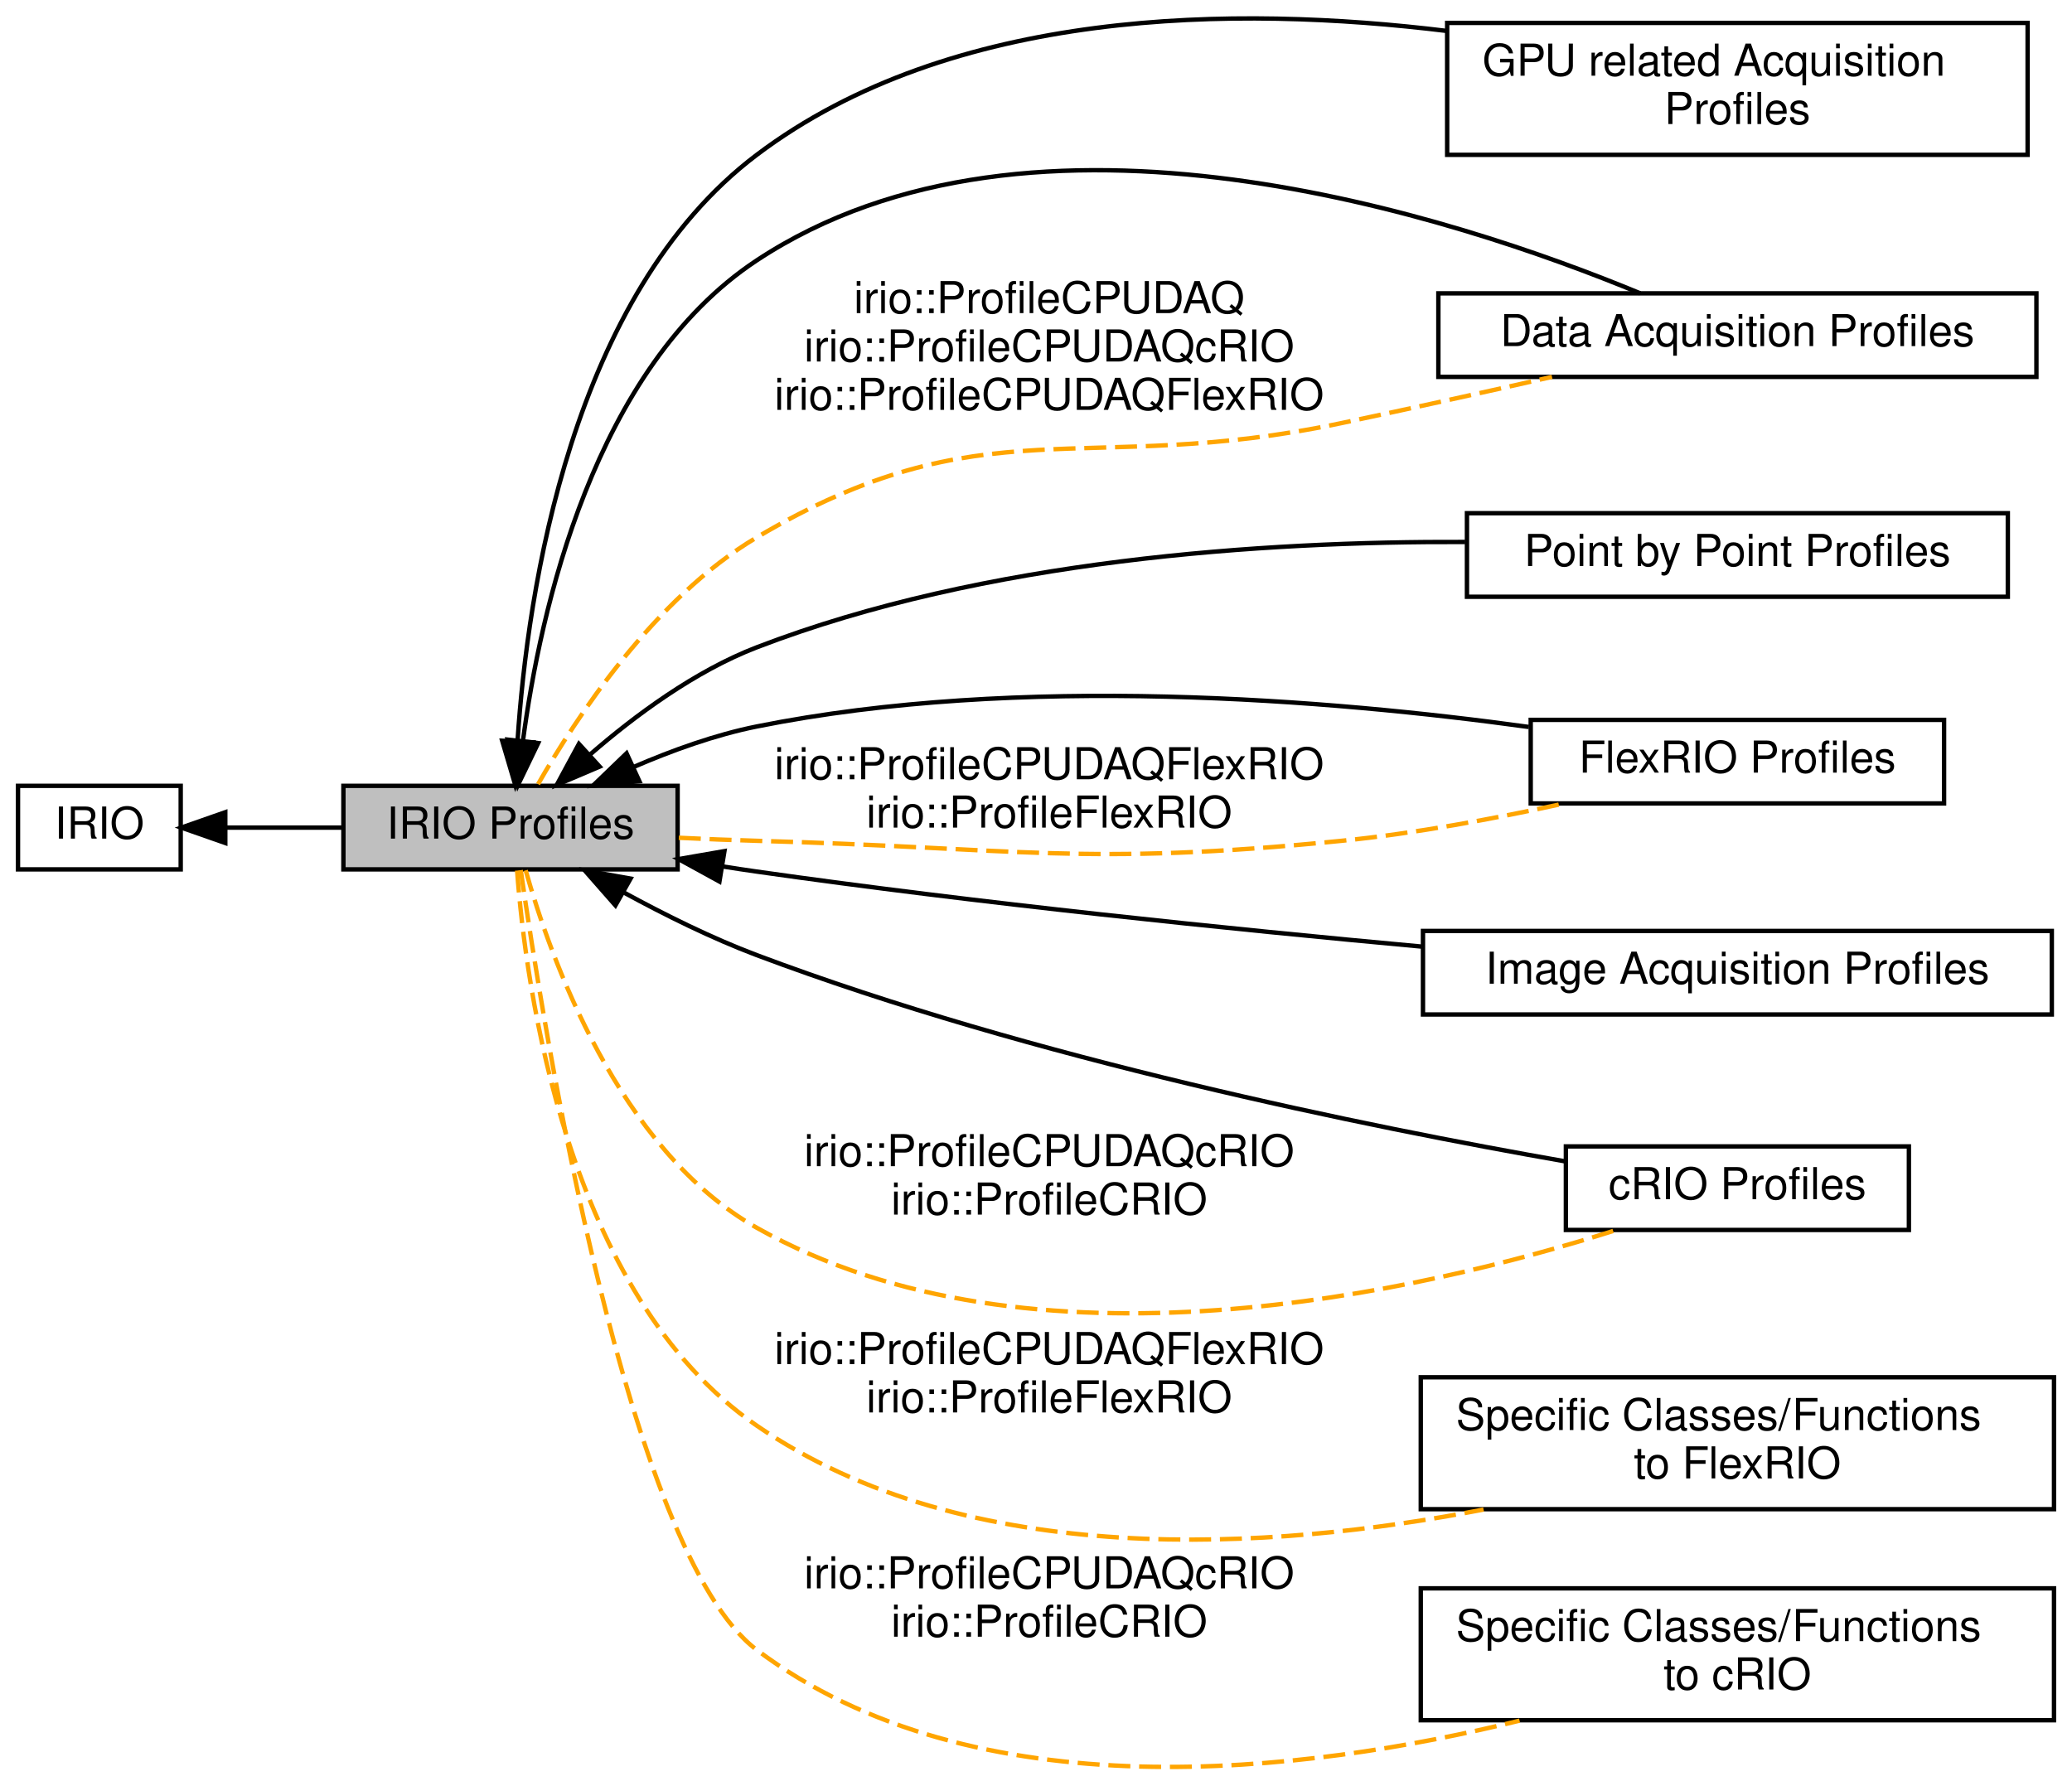
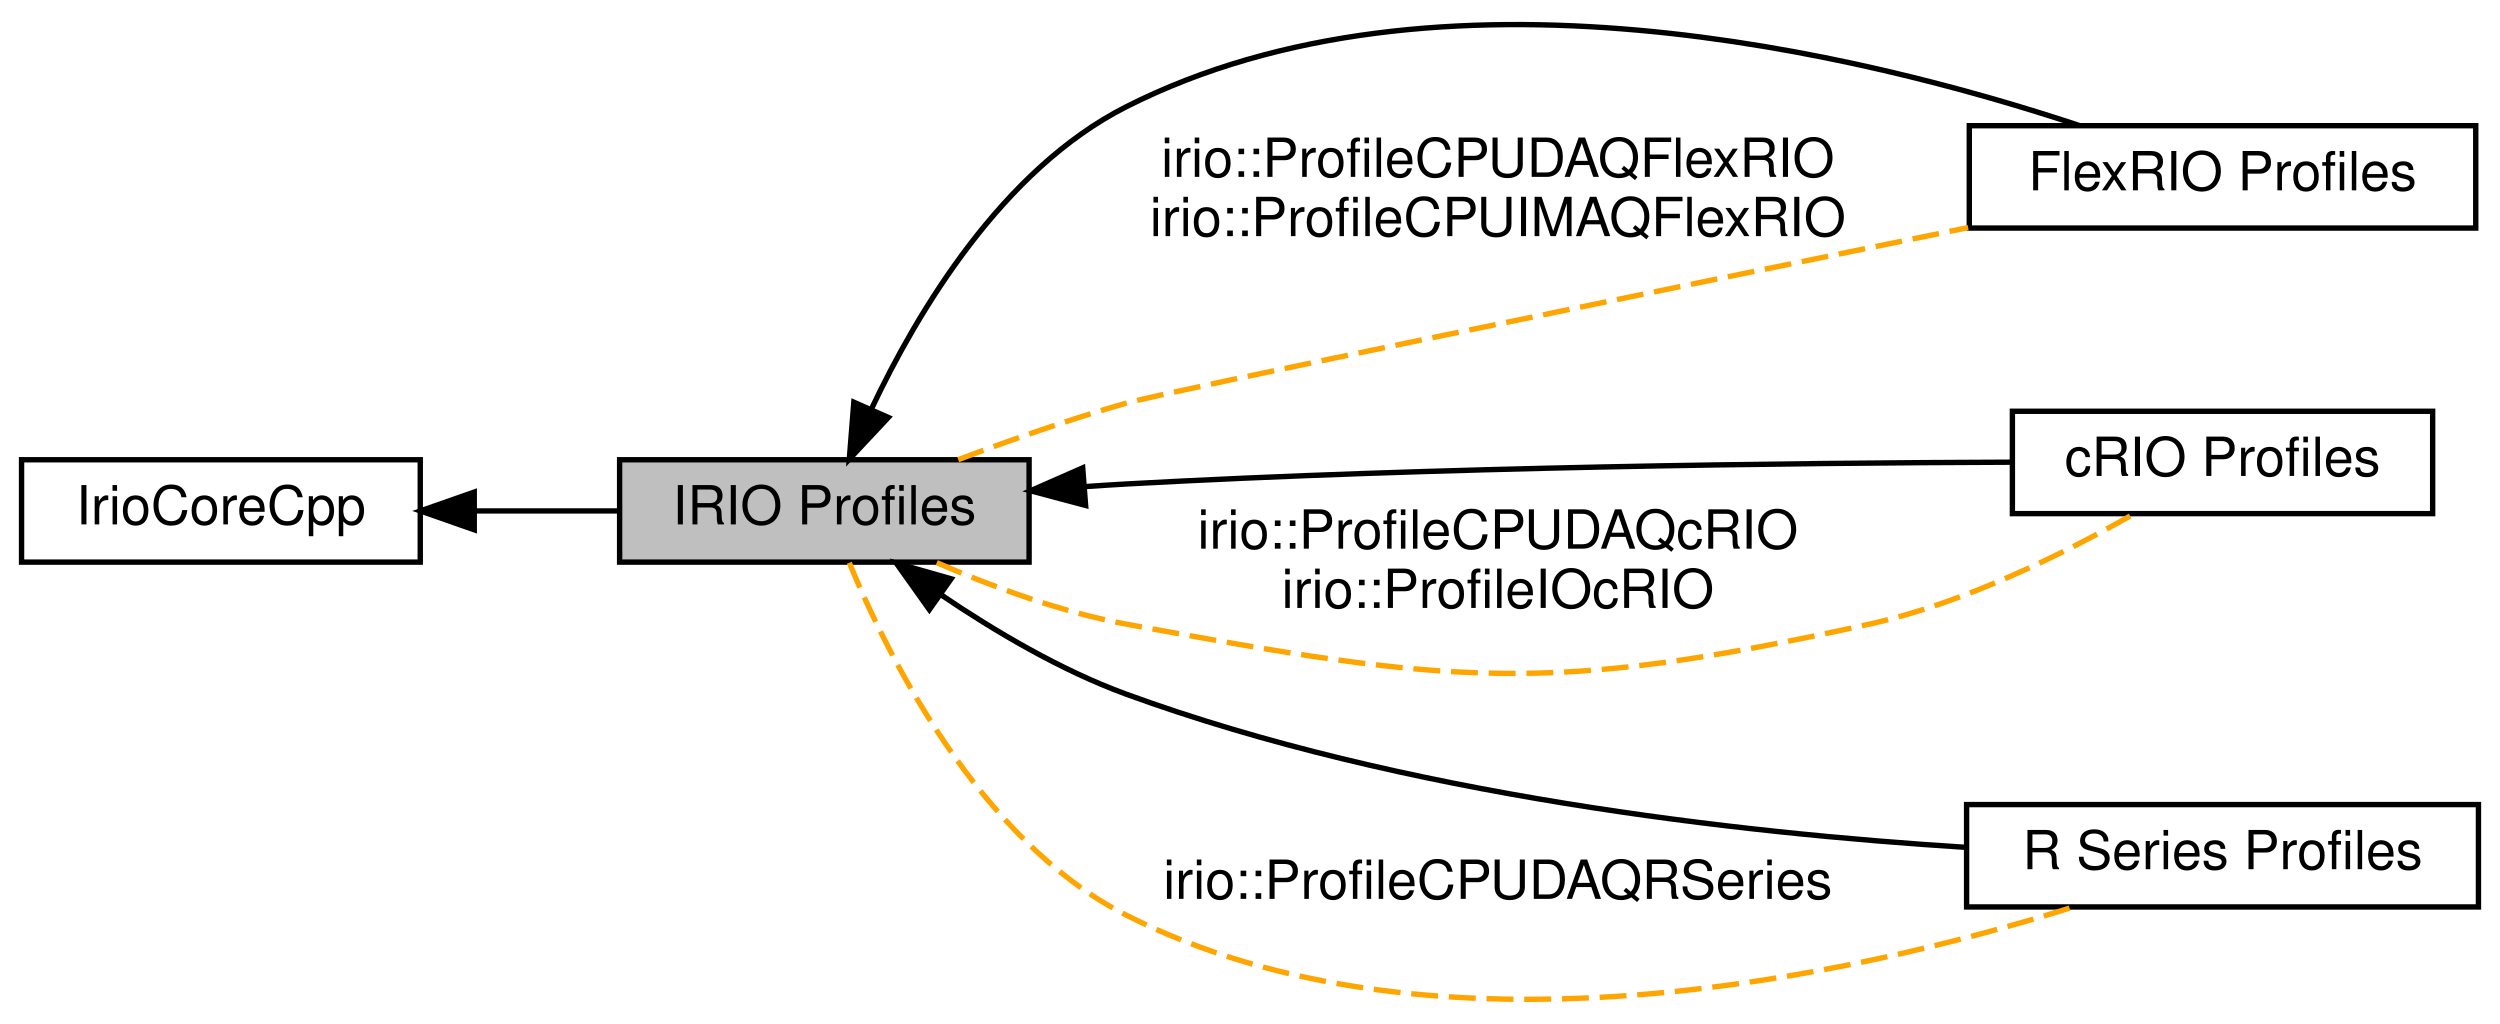
- <svg xmlns="http://www.w3.org/2000/svg" xmlns:xlink="http://www.w3.org/1999/xlink" width="471pt" height="406pt" viewBox="0.00 0.00 471.00 406.16">
-   <g id="graph0" class="graph" transform="scale(1 1) rotate(0) translate(4 402.16)">
+ <svg xmlns="http://www.w3.org/2000/svg" xmlns:xlink="http://www.w3.org/1999/xlink" width="464pt" height="190pt" viewBox="0.00 0.00 464.00 189.82">
+   <g id="graph0" class="graph" transform="scale(1 1) rotate(0) translate(4 185.82)">
    <g id="node1" class="node">
      <g id="a_node1">
-         <a xlink:href="group__ProfilesGPU.html" target="_top" xlink:title=" ">
-           <polygon fill="none" stroke="black" points="457,-396.95 325,-396.95 325,-366.95 457,-366.95 457,-396.95" />
-           <text text-anchor="start" x="333" y="-384.95" font-family="Helvetica,sans-Serif" font-size="10.00">GPU related Acquisition</text>
-           <text text-anchor="middle" x="391" y="-373.95" font-family="Helvetica,sans-Serif" font-size="10.00"> Profiles</text>
+         <a xlink:href="group__ProfilesFlexRIO.html" target="_top" xlink:title=" ">
+           <polygon fill="none" stroke="black" points="455.5,-162.58 361.5,-162.58 361.5,-143.58 455.5,-143.58 455.5,-162.58" />
+           <text text-anchor="middle" x="408.5" y="-150.58" font-family="Helvetica,sans-Serif" font-size="10.00">FlexRIO Profiles</text>
        </a>
      </g>
    </g>
    <g id="node2" class="node">
      <g id="a_node2">
-         <a xlink:href="group__ProfilesDAQ.html" target="_top" xlink:title=" ">
-           <polygon fill="none" stroke="black" points="459,-335.45 323,-335.45 323,-316.45 459,-316.45 459,-335.45" />
-           <text text-anchor="middle" x="391" y="-323.45" font-family="Helvetica,sans-Serif" font-size="10.00">Data Acquisition Profiles</text>
+         <a xlink:href="group__ProfilesCRIO.html" target="_top" xlink:title=" ">
+           <polygon fill="none" stroke="black" points="447.5,-109.58 369.5,-109.58 369.5,-90.58 447.5,-90.58 447.5,-109.58" />
+           <text text-anchor="middle" x="408.5" y="-97.58" font-family="Helvetica,sans-Serif" font-size="10.00">cRIO Profiles</text>
        </a>
      </g>
    </g>
    <g id="node3" class="node">
      <g id="a_node3">
-         <a xlink:href="group__IRIO.html" target="_top" xlink:title=" ">
-           <polygon fill="none" stroke="black" points="37,-223.45 0,-223.45 0,-204.45 37,-204.45 37,-223.45" />
-           <text text-anchor="middle" x="18.5" y="-211.45" font-family="Helvetica,sans-Serif" font-size="10.00">IRIO</text>
+         <a xlink:title=" ">
+           <polygon fill="#bfbfbf" stroke="black" points="187,-100.58 111,-100.58 111,-81.58 187,-81.58 187,-100.58" />
+           <text text-anchor="middle" x="149" y="-88.58" font-family="Helvetica,sans-Serif" font-size="10.00">IRIO Profiles</text>
        </a>
      </g>
    </g>
-     <g id="node8" class="node">
-       <g id="a_node8">
-         <a xlink:title=" ">
-           <polygon fill="#bfbfbf" stroke="black" points="150,-223.45 74,-223.45 74,-204.45 150,-204.45 150,-223.45" />
-           <text text-anchor="middle" x="112" y="-211.45" font-family="Helvetica,sans-Serif" font-size="10.00">IRIO Profiles</text>
+     <g id="edge3" class="edge">
+       <path fill="none" stroke="black" d="M157.75,-110.03C166.32,-128.16 182.02,-154.43 205,-166.08 262.66,-195.3 341.71,-175.95 381.85,-162.64" />
+       <polygon fill="black" stroke="black" points="160.87,-108.43 153.63,-100.69 154.47,-111.26 160.87,-108.43" />
+     </g>
+     <g id="edge6" class="edge">
+       <path fill="none" stroke="orange" stroke-dasharray="5,2" d="M173.85,-100.6C183.43,-104.2 194.64,-108.13 205,-111.08 212.53,-113.21 303.89,-131.95 361.29,-143.67" />
+       <text text-anchor="middle" x="274" y="-153.08" font-family="Helvetica,sans-Serif" font-size="10.00">irio::ProfileCPUDAQFlexRIO</text>
+       <text text-anchor="middle" x="274" y="-142.08" font-family="Helvetica,sans-Serif" font-size="10.00">irio::ProfileCPUIMAQFlexRIO</text>
+     </g>
+     <g id="edge2" class="edge">
+       <path fill="none" stroke="black" d="M197.31,-95.59C199.91,-95.77 202.49,-95.94 205,-96.08 262.23,-99.24 328.68,-99.99 369.4,-100.13" />
+       <polygon fill="black" stroke="black" points="197.49,-92.1 187.25,-94.82 196.95,-99.08 197.49,-92.1" />
+     </g>
+     <g id="edge5" class="edge">
+       <path fill="none" stroke="orange" stroke-dasharray="5,2" d="M169.86,-81.48C180.1,-77.05 192.94,-72.3 205,-70.08 265.32,-58.95 283.11,-56.83 343,-70.08 360.73,-74 379.36,-83.31 392.02,-90.52" />
+       <text text-anchor="middle" x="274" y="-84.08" font-family="Helvetica,sans-Serif" font-size="10.00">irio::ProfileCPUDAQcRIO</text>
+       <text text-anchor="middle" x="274" y="-73.08" font-family="Helvetica,sans-Serif" font-size="10.00">irio::ProfileIOcRIO</text>
+     </g>
+     <g id="node5" class="node">
+       <g id="a_node5">
+         <a xlink:href="group__ProfilesRSeries.html" target="_top" xlink:title=" ">
+           <polygon fill="none" stroke="black" points="456,-36.58 361,-36.58 361,-17.58 456,-17.58 456,-36.58" />
+           <text text-anchor="middle" x="408.5" y="-24.58" font-family="Helvetica,sans-Serif" font-size="10.00">R Series Profiles</text>
+         </a>
+       </g>
+     </g>
+     <g id="edge4" class="edge">
+       <path fill="none" stroke="black" d="M170.68,-75.5C180.58,-68.8 192.89,-61.5 205,-57.08 256.24,-38.35 318.84,-31.29 360.75,-28.65" />
+       <polygon fill="black" stroke="black" points="168.49,-72.76 162.35,-81.39 172.53,-78.48 168.49,-72.76" />
+     </g>
+     <g id="edge7" class="edge">
+       <path fill="none" stroke="orange" stroke-dasharray="5,2" d="M153.63,-81.46C160.59,-64.54 177.63,-29.94 205,-16.08 262,12.81 339.97,-4.79 380.51,-17.48" />
+       <text text-anchor="middle" x="274" y="-19.08" font-family="Helvetica,sans-Serif" font-size="10.00">irio::ProfileCPUDAQRSeries</text>
+     </g>
+     <g id="node4" class="node">
+       <g id="a_node4">
+         <a xlink:href="group__IrioCoreCpp.html" target="_top" xlink:title=" ">
+           <polygon fill="none" stroke="black" points="74,-100.58 0,-100.58 0,-81.58 74,-81.58 74,-100.58" />
+           <text text-anchor="middle" x="37" y="-88.58" font-family="Helvetica,sans-Serif" font-size="10.00">IrioCoreCpp</text>
        </a>
      </g>
    </g>
    <g id="edge1" class="edge">
-       <path fill="none" stroke="black" d="M47.4,-213.95C55.7,-213.95 64.92,-213.95 73.72,-213.95" />
-       <polygon fill="black" stroke="black" points="47.14,-210.45 37.14,-213.95 47.14,-217.45 47.14,-210.45" />
-     </g>
-     <g id="node4" class="node">
-       <g id="a_node4">
-         <a xlink:href="group__ProfilesIO.html" target="_top" xlink:title=" ">
-           <polygon fill="none" stroke="black" points="452.5,-285.45 329.5,-285.45 329.5,-266.45 452.5,-266.45 452.5,-285.45" />
-           <text text-anchor="middle" x="391" y="-273.45" font-family="Helvetica,sans-Serif" font-size="10.00">Point by Point Profiles</text>
-         </a>
-       </g>
-     </g>
-     <g id="node5" class="node">
-       <g id="a_node5">
-         <a xlink:href="group__ProfilesFlexRIO.html" target="_top" xlink:title=" ">
-           <polygon fill="none" stroke="black" points="438,-238.45 344,-238.45 344,-219.45 438,-219.45 438,-238.45" />
-           <text text-anchor="middle" x="391" y="-226.45" font-family="Helvetica,sans-Serif" font-size="10.00">FlexRIO Profiles</text>
-         </a>
-       </g>
-     </g>
-     <g id="node6" class="node">
-       <g id="a_node6">
-         <a xlink:href="group__ProfilesIMAQ.html" target="_top" xlink:title=" ">
-           <polygon fill="none" stroke="black" points="462.5,-190.45 319.5,-190.45 319.5,-171.45 462.5,-171.45 462.5,-190.45" />
-           <text text-anchor="middle" x="391" y="-178.45" font-family="Helvetica,sans-Serif" font-size="10.00">Image Acquisition Profiles</text>
-         </a>
-       </g>
-     </g>
-     <g id="node7" class="node">
-       <g id="a_node7">
-         <a xlink:href="group__ProfilesCRIO.html" target="_top" xlink:title=" ">
-           <polygon fill="none" stroke="black" points="430,-141.45 352,-141.45 352,-122.45 430,-122.45 430,-141.45" />
-           <text text-anchor="middle" x="391" y="-129.45" font-family="Helvetica,sans-Serif" font-size="10.00">cRIO Profiles</text>
-         </a>
-       </g>
-     </g>
-     <g id="edge4" class="edge">
-       <path fill="none" stroke="black" d="M113.62,-233.91C115.85,-267.56 125.68,-335.01 168,-366.95 212.32,-400.41 276.87,-401.02 324.95,-395.12" />
-       <polygon fill="black" stroke="black" points="117.1,-233.35 113.11,-223.54 110.11,-233.7 117.1,-233.35" />
-     </g>
-     <g id="edge2" class="edge">
-       <path fill="none" stroke="black" d="M114.82,-233.61C118.74,-263.23 130.9,-318.43 168,-342.95 230.89,-384.5 326.78,-352.89 368.9,-335.46" />
-       <polygon fill="black" stroke="black" points="118.29,-233.17 113.69,-223.63 111.34,-233.96 118.29,-233.17" />
-     </g>
-     <g id="edge8" class="edge">
-       <path fill="none" stroke="orange" stroke-dasharray="5,2" d="M118.27,-223.84C126.7,-238.6 144.64,-266.12 168,-279.95 219.83,-310.64 242.06,-293.57 301,-305.95 316.65,-309.24 333.81,-313.05 348.84,-316.45" />
-       <text text-anchor="middle" x="234.5" y="-330.95" font-family="Helvetica,sans-Serif" font-size="10.00">irio::ProfileCPUDAQ</text>
-       <text text-anchor="middle" x="234.5" y="-319.95" font-family="Helvetica,sans-Serif" font-size="10.00">irio::ProfileCPUDAQcRIO</text>
-       <text text-anchor="middle" x="234.5" y="-308.95" font-family="Helvetica,sans-Serif" font-size="10.00">irio::ProfileCPUDAQFlexRIO</text>
-     </g>
-     <g id="edge5" class="edge">
-       <path fill="none" stroke="black" d="M130.17,-230.64C140.33,-239.45 153.93,-249.54 168,-254.95 219.85,-274.91 283.32,-279.09 329.1,-278.91" />
-       <polygon fill="black" stroke="black" points="132.27,-227.82 122.52,-223.67 127.56,-232.99 132.27,-227.82" />
-     </g>
-     <g id="edge6" class="edge">
-       <path fill="none" stroke="black" d="M140.02,-227.75C148.72,-231.5 158.56,-235.06 168,-236.95 227.74,-248.94 298.31,-243.08 343.57,-236.84" />
-       <polygon fill="black" stroke="black" points="141.31,-224.49 130.76,-223.5 138.39,-230.85 141.31,-224.49" />
-     </g>
-     <g id="edge11" class="edge">
-       <path fill="none" stroke="orange" stroke-dasharray="5,2" d="M150.27,-211.64C156.2,-211.35 162.26,-211.11 168,-210.95 227.09,-209.34 242.18,-205.06 301,-210.95 317.63,-212.61 335.74,-215.99 351.27,-219.37" />
-       <text text-anchor="middle" x="234.5" y="-224.95" font-family="Helvetica,sans-Serif" font-size="10.00">irio::ProfileCPUDAQFlexRIO</text>
-       <text text-anchor="middle" x="234.5" y="-213.95" font-family="Helvetica,sans-Serif" font-size="10.00">irio::ProfileFlexRIO</text>
-     </g>
-     <g id="edge3" class="edge">
-       <path fill="none" stroke="black" d="M160.29,-205.11C162.89,-204.7 165.48,-204.31 168,-203.95 218.44,-196.76 275.64,-190.89 319.34,-186.88" />
-       <polygon fill="black" stroke="black" points="159.51,-201.69 150.21,-206.79 160.65,-208.6 159.51,-201.69" />
-     </g>
-     <g id="edge7" class="edge">
-       <path fill="none" stroke="black" d="M137.87,-199.14C147.1,-194.11 157.8,-188.79 168,-184.95 230.49,-161.44 306.9,-145.92 351.83,-138.05" />
-       <polygon fill="black" stroke="black" points="135.86,-196.26 128.87,-204.22 139.3,-202.35 135.86,-196.26" />
-     </g>
-     <g id="edge9" class="edge">
-       <path fill="none" stroke="orange" stroke-dasharray="5,2" d="M115.45,-204.23C120.99,-184.63 136.49,-140.73 168,-122.95 230.49,-87.7 319.37,-108.42 363.3,-122.39" />
-       <text text-anchor="middle" x="234.5" y="-136.95" font-family="Helvetica,sans-Serif" font-size="10.00">irio::ProfileCPUDAQcRIO</text>
-       <text text-anchor="middle" x="234.5" y="-125.95" font-family="Helvetica,sans-Serif" font-size="10.00">irio::ProfileCRIO</text>
-     </g>
-     <g id="node9" class="node">
-       <g id="a_node9">
-         <a xlink:href="group__FlexRIO.html" target="_top" xlink:title=" ">
-           <polygon fill="none" stroke="black" points="463,-88.95 319,-88.95 319,-58.95 463,-58.95 463,-88.95" />
-           <text text-anchor="start" x="327" y="-76.95" font-family="Helvetica,sans-Serif" font-size="10.00">Specific Classes/Functions</text>
-           <text text-anchor="middle" x="391" y="-65.95" font-family="Helvetica,sans-Serif" font-size="10.00"> to FlexRIO</text>
-         </a>
-       </g>
-     </g>
-     <g id="edge12" class="edge">
-       <path fill="none" stroke="orange" stroke-dasharray="5,2" d="M113.5,-204.19C115.41,-178.3 124.56,-107.82 168,-77.95 216.13,-44.87 285.04,-49.54 333.28,-58.87" />
-       <text text-anchor="middle" x="234.5" y="-91.95" font-family="Helvetica,sans-Serif" font-size="10.00">irio::ProfileCPUDAQFlexRIO</text>
-       <text text-anchor="middle" x="234.5" y="-80.95" font-family="Helvetica,sans-Serif" font-size="10.00">irio::ProfileFlexRIO</text>
-     </g>
-     <g id="node10" class="node">
-       <g id="a_node10">
-         <a xlink:href="group__cRIO.html" target="_top" xlink:title=" ">
-           <polygon fill="none" stroke="black" points="463,-40.95 319,-40.95 319,-10.95 463,-10.95 463,-40.95" />
-           <text text-anchor="start" x="327" y="-28.95" font-family="Helvetica,sans-Serif" font-size="10.00">Specific Classes/Functions</text>
-           <text text-anchor="middle" x="391" y="-17.95" font-family="Helvetica,sans-Serif" font-size="10.00"> to cRIO</text>
-         </a>
-       </g>
-     </g>
-     <g id="edge10" class="edge">
-       <path fill="none" stroke="orange" stroke-dasharray="5,2" d="M114.33,-204.28C119.36,-169.14 138.52,-49.12 168,-26.95 217.6,10.34 292.62,1.12 341.47,-10.86" />
-       <text text-anchor="middle" x="234.5" y="-40.95" font-family="Helvetica,sans-Serif" font-size="10.00">irio::ProfileCPUDAQcRIO</text>
-       <text text-anchor="middle" x="234.5" y="-29.95" font-family="Helvetica,sans-Serif" font-size="10.00">irio::ProfileCRIO</text>
+       <path fill="none" stroke="black" d="M84.21,-91.08C93.07,-91.08 102.24,-91.08 110.77,-91.08" />
+       <polygon fill="black" stroke="black" points="84.02,-87.58 74.02,-91.08 84.02,-94.58 84.02,-87.58" />
    </g>
  </g>
</svg>
